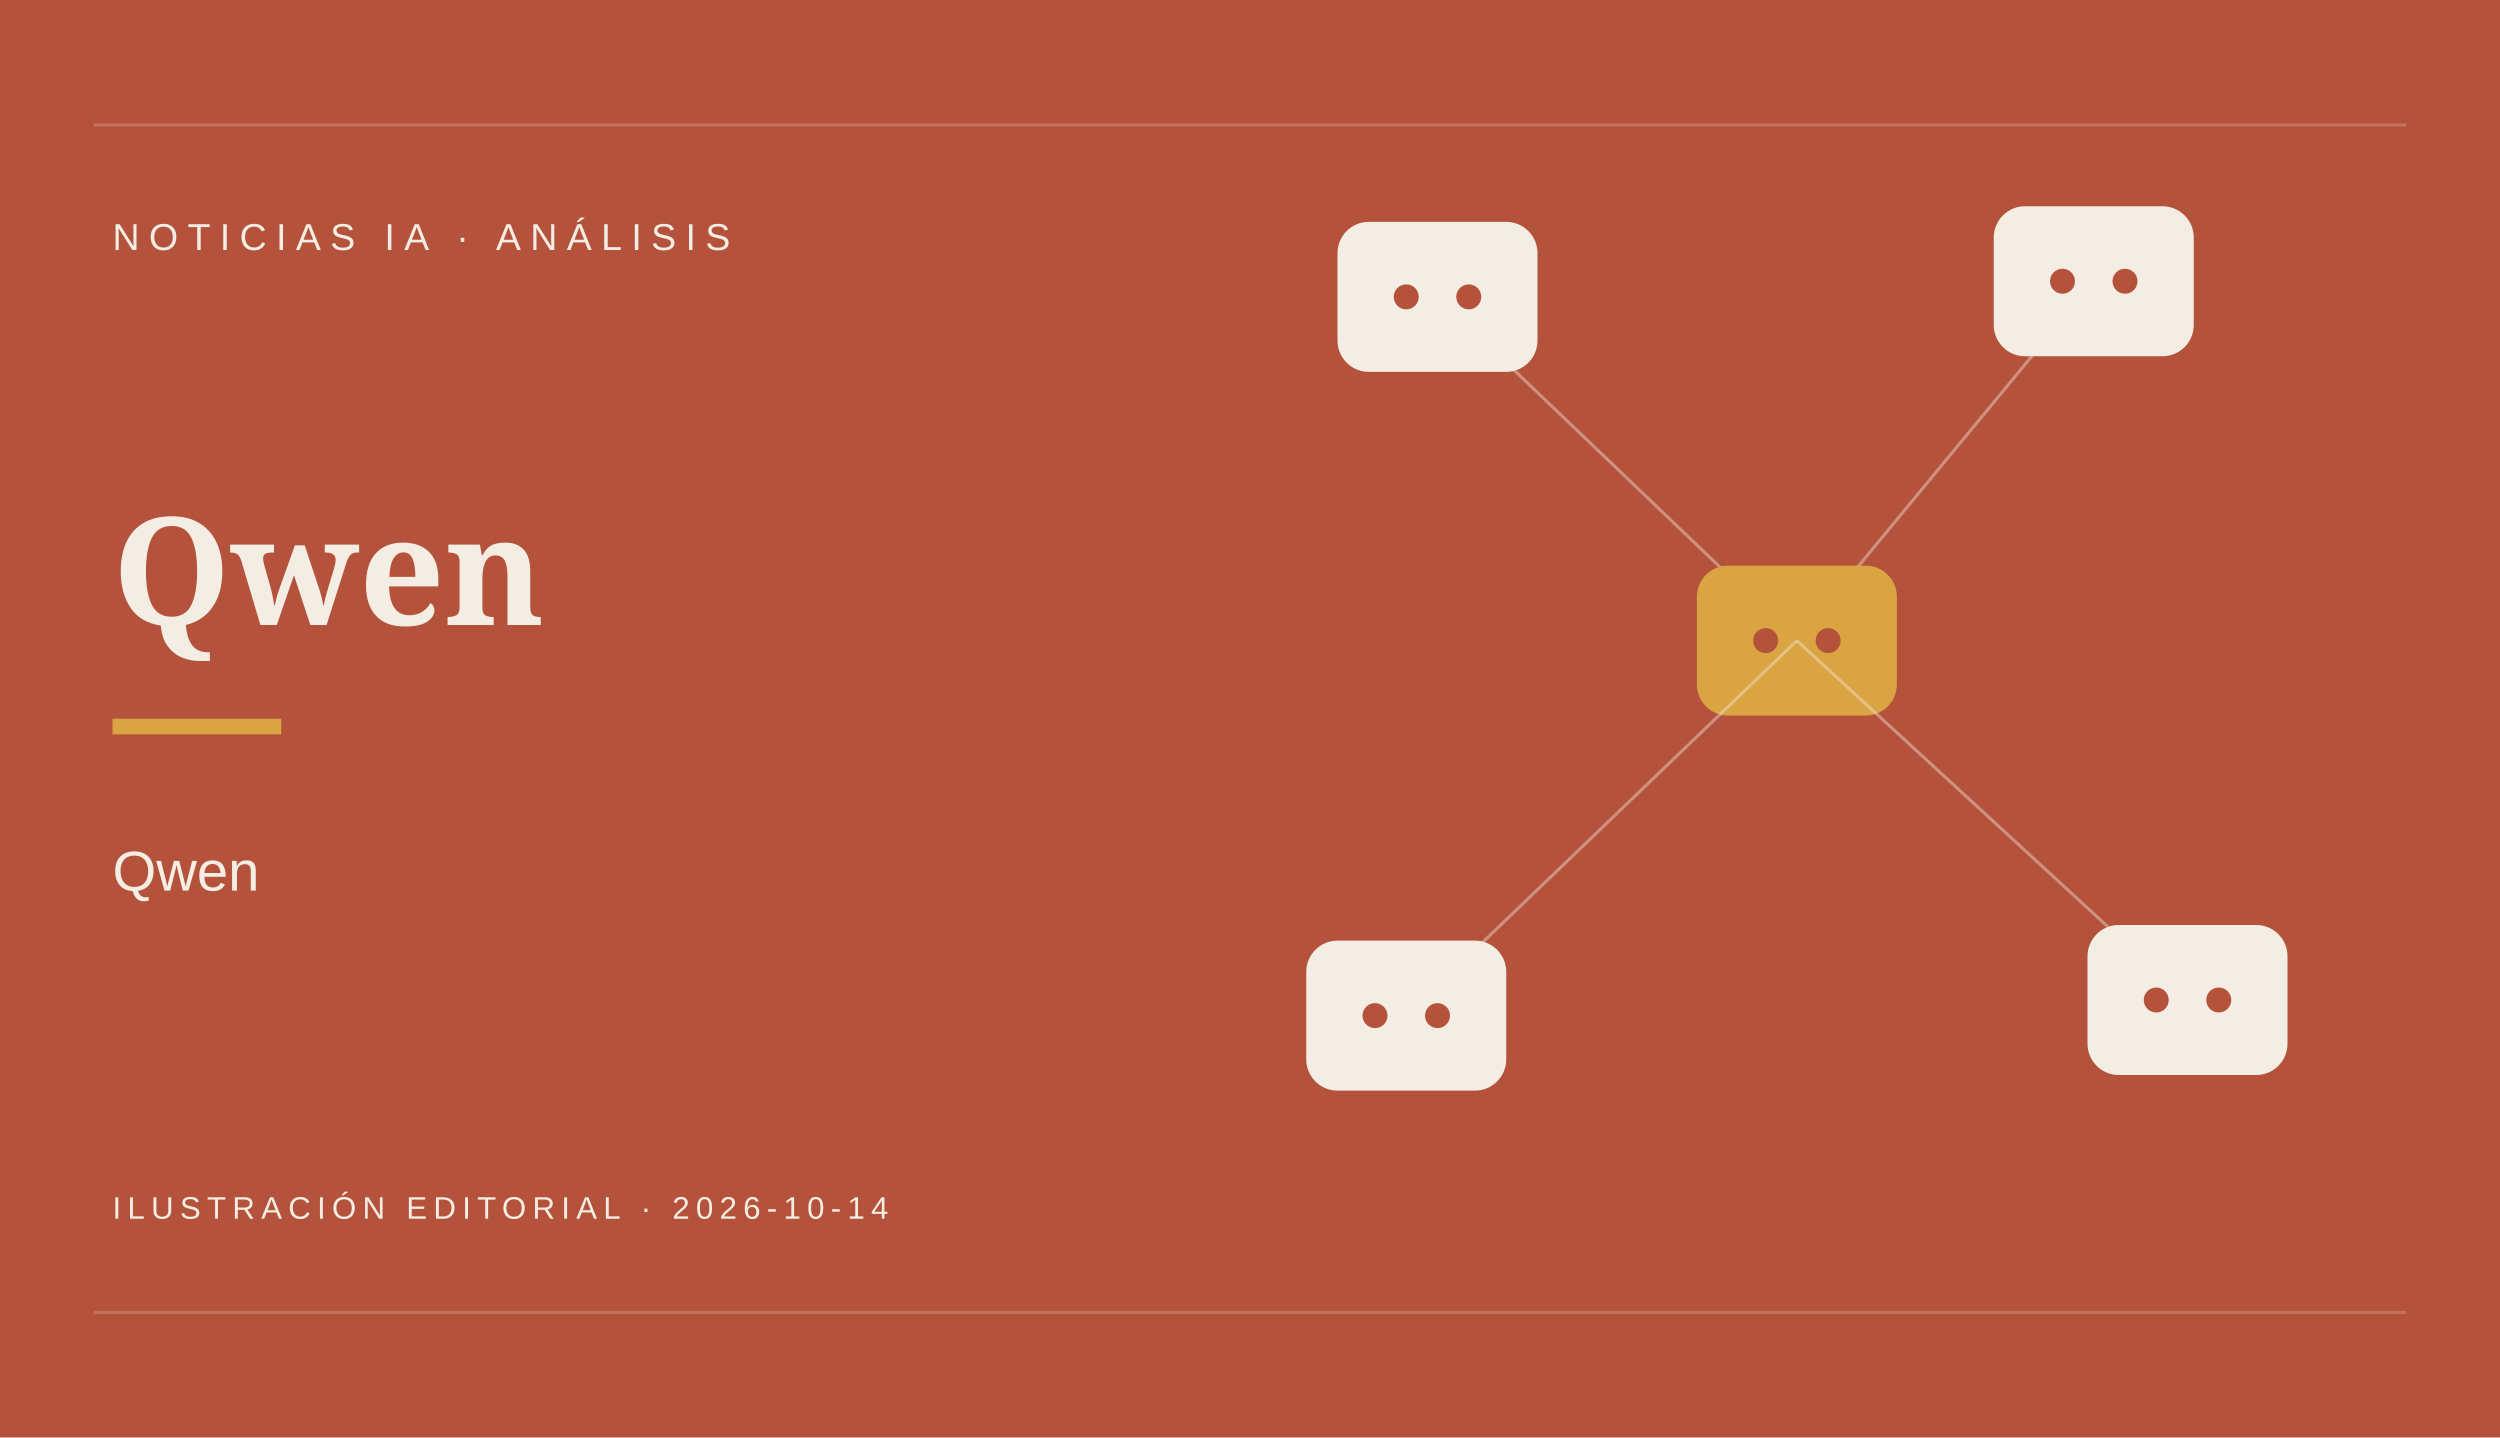
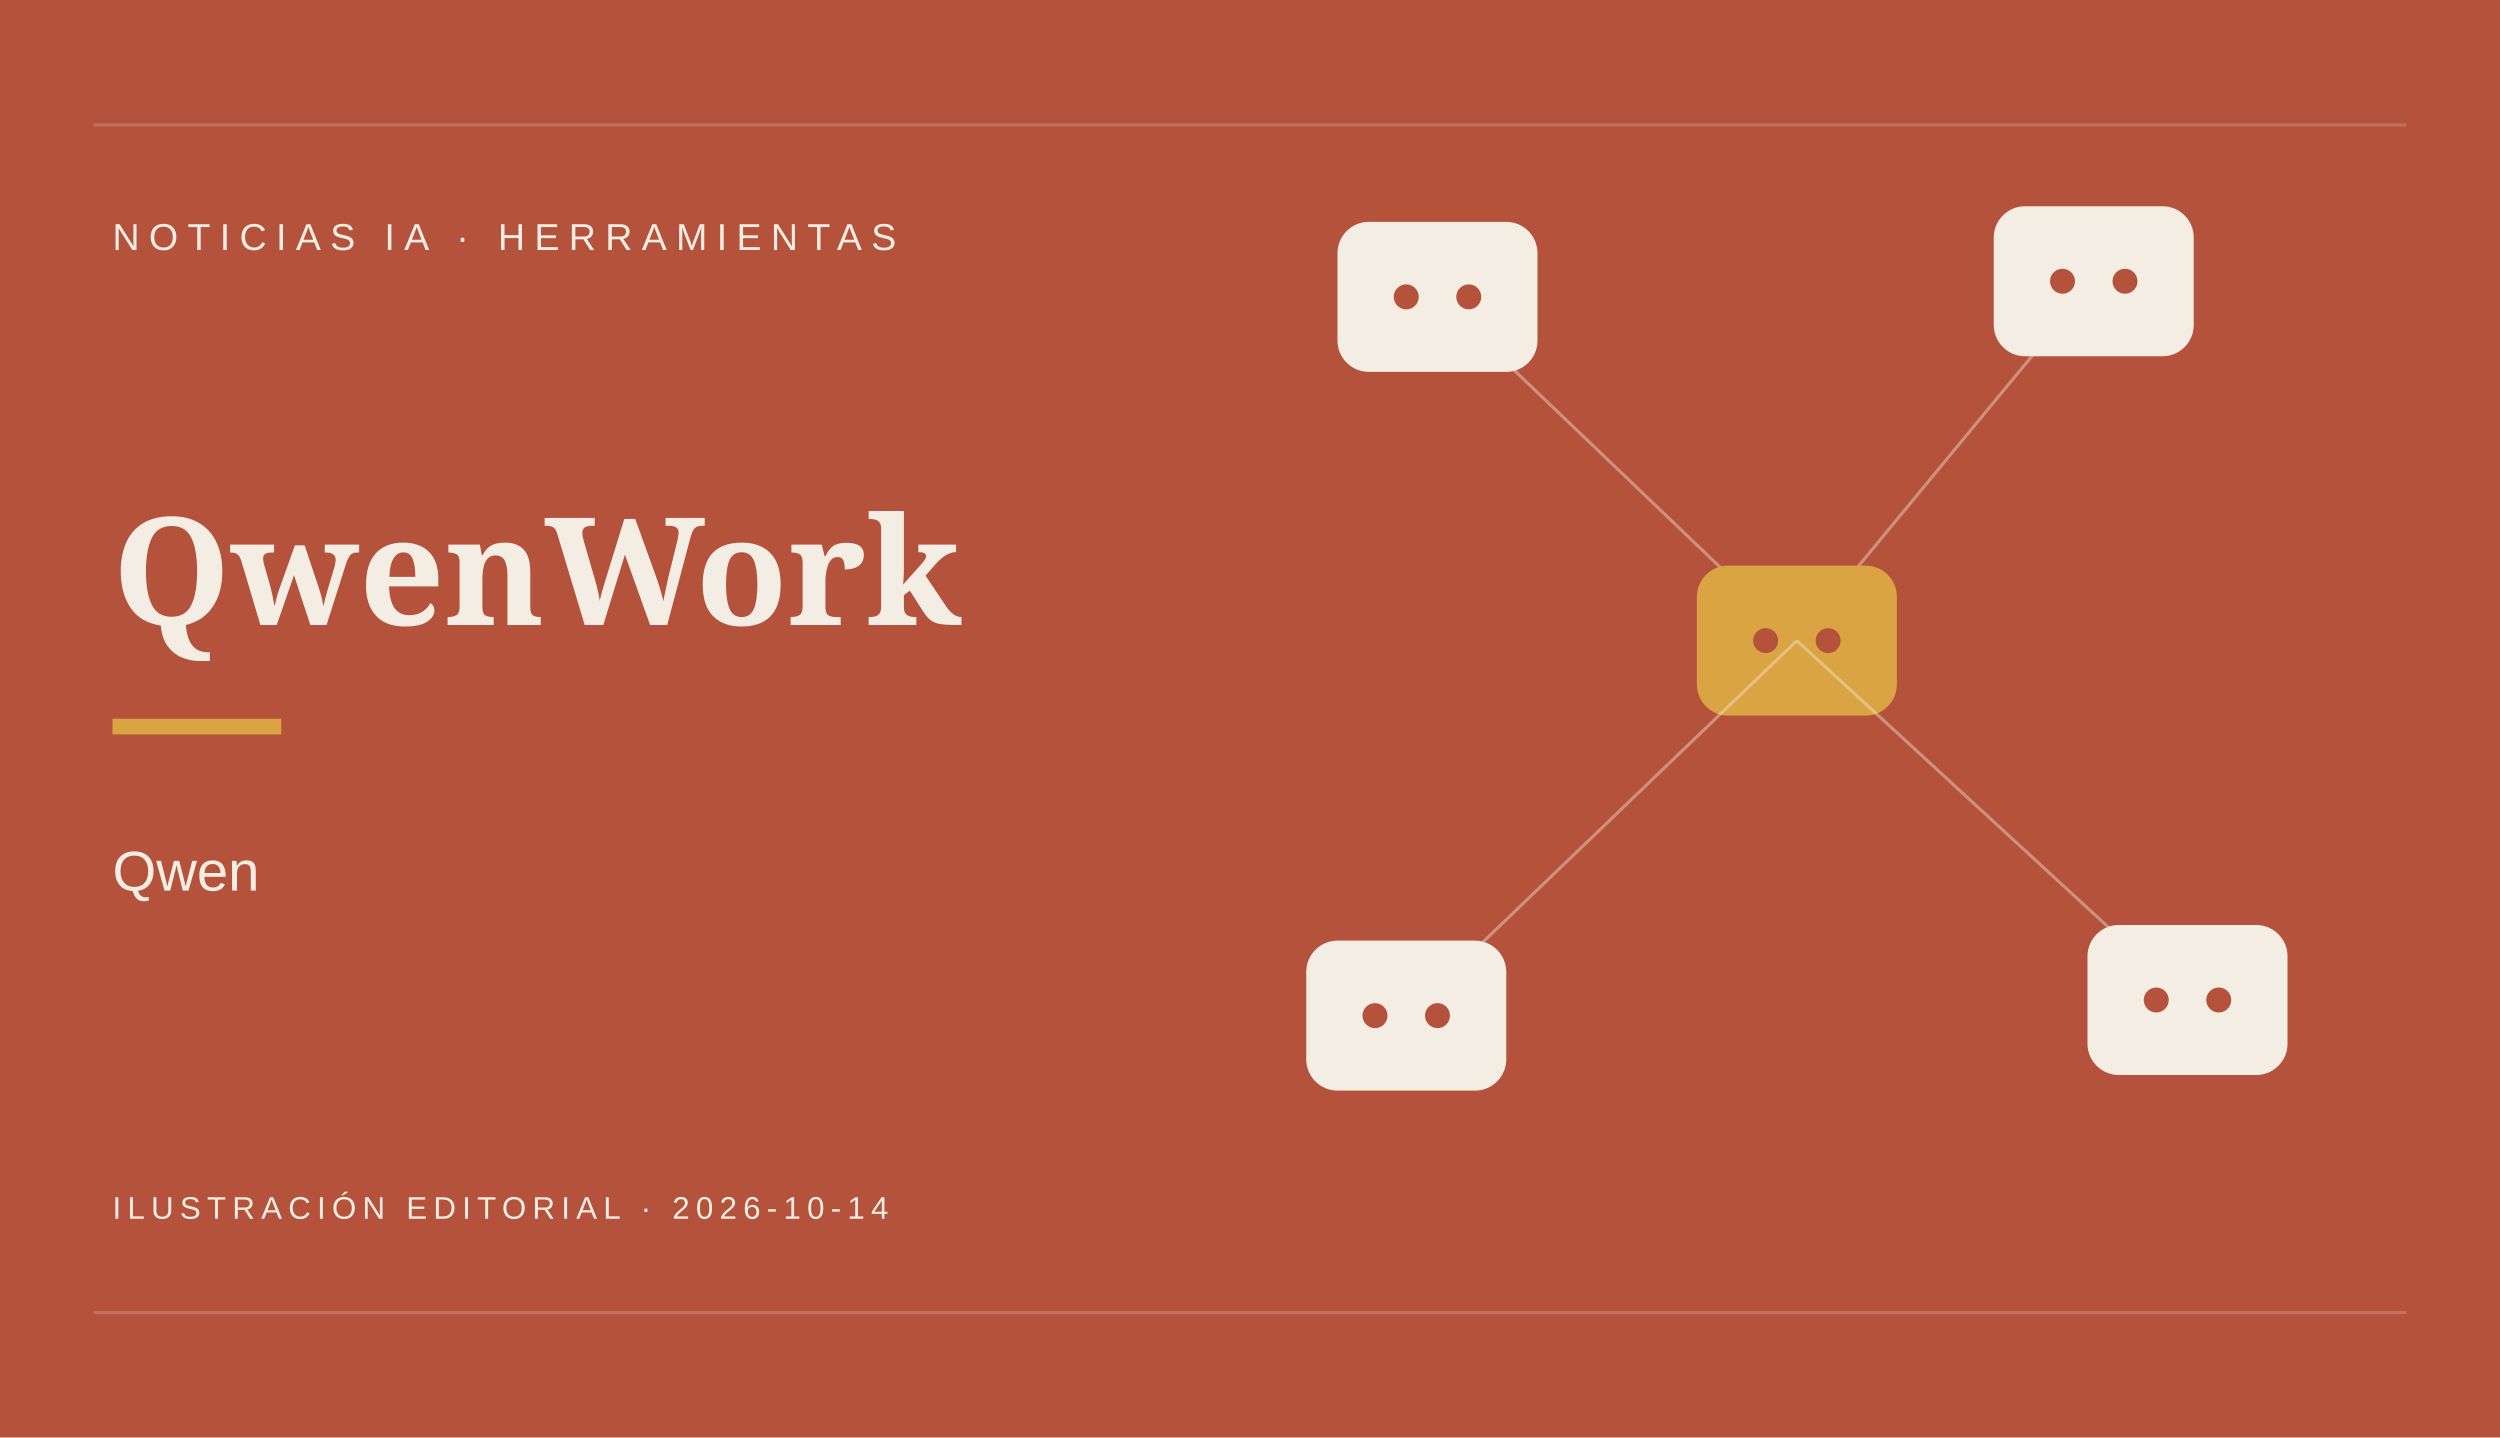
<svg xmlns="http://www.w3.org/2000/svg" viewBox="0 0 800 460">
  <rect width="800" height="460" fill="#B5523B" />
  <path d="M30 40h740M30 420h740" stroke="#F4EDE3" opacity=".2" />
-   <text x="36" y="80" fill="#F4EDE3" font-family="Arial,sans-serif" font-size="12" letter-spacing="3">NOTICIAS IA · ANÁLISIS</text>
-   <text x="36" y="200" fill="#F4EDE3" font-family="Georgia,serif" font-size="48" font-weight="bold">Qwen</text>
+   <text x="36" y="80" fill="#F4EDE3" font-family="Arial,sans-serif" font-size="12" letter-spacing="3">NOTICIAS IA · HERRAMIENTAS</text>
+   <text x="36" y="200" fill="#F4EDE3" font-family="Georgia,serif" font-size="48" font-weight="bold">QwenWork</text>
  <rect x="36" y="230" width="54" height="5" fill="#D9A441" />
  <text x="36" y="285" fill="#F4EDE3" font-family="Arial,sans-serif" font-size="18">Qwen</text>
  <text x="36" y="390" fill="#F4EDE3" font-family="Arial,sans-serif" font-size="10" letter-spacing="2">ILUSTRACIÓN EDITORIAL · 2026-10-14</text>
  <path d="M575 205L460 95" stroke="#F4EDE3" opacity=".4" fill="none" />
  <rect x="428" y="71" width="64" height="48" rx="10" fill="#F4EDE3" />
  <circle cx="450" cy="95" r="4" fill="#B5523B" />
  <circle cx="470" cy="95" r="4" fill="#B5523B" />
  <path d="M575 205L670 90" stroke="#F4EDE3" opacity=".4" fill="none" />
  <rect x="638" y="66" width="64" height="48" rx="10" fill="#F4EDE3" />
  <circle cx="660" cy="90" r="4" fill="#B5523B" />
  <circle cx="680" cy="90" r="4" fill="#B5523B" />
  <path d="M575 205L575 205" stroke="#F4EDE3" opacity=".4" fill="none" />
  <rect x="543" y="181" width="64" height="48" rx="10" fill="#D9A441" />
  <circle cx="565" cy="205" r="4" fill="#B5523B" />
  <circle cx="585" cy="205" r="4" fill="#B5523B" />
  <path d="M575 205L450 325" stroke="#F4EDE3" opacity=".4" fill="none" />
  <rect x="418" y="301" width="64" height="48" rx="10" fill="#F4EDE3" />
  <circle cx="440" cy="325" r="4" fill="#B5523B" />
  <circle cx="460" cy="325" r="4" fill="#B5523B" />
  <path d="M575 205L700 320" stroke="#F4EDE3" opacity=".4" fill="none" />
  <rect x="668" y="296" width="64" height="48" rx="10" fill="#F4EDE3" />
  <circle cx="690" cy="320" r="4" fill="#B5523B" />
  <circle cx="710" cy="320" r="4" fill="#B5523B" />
</svg>
